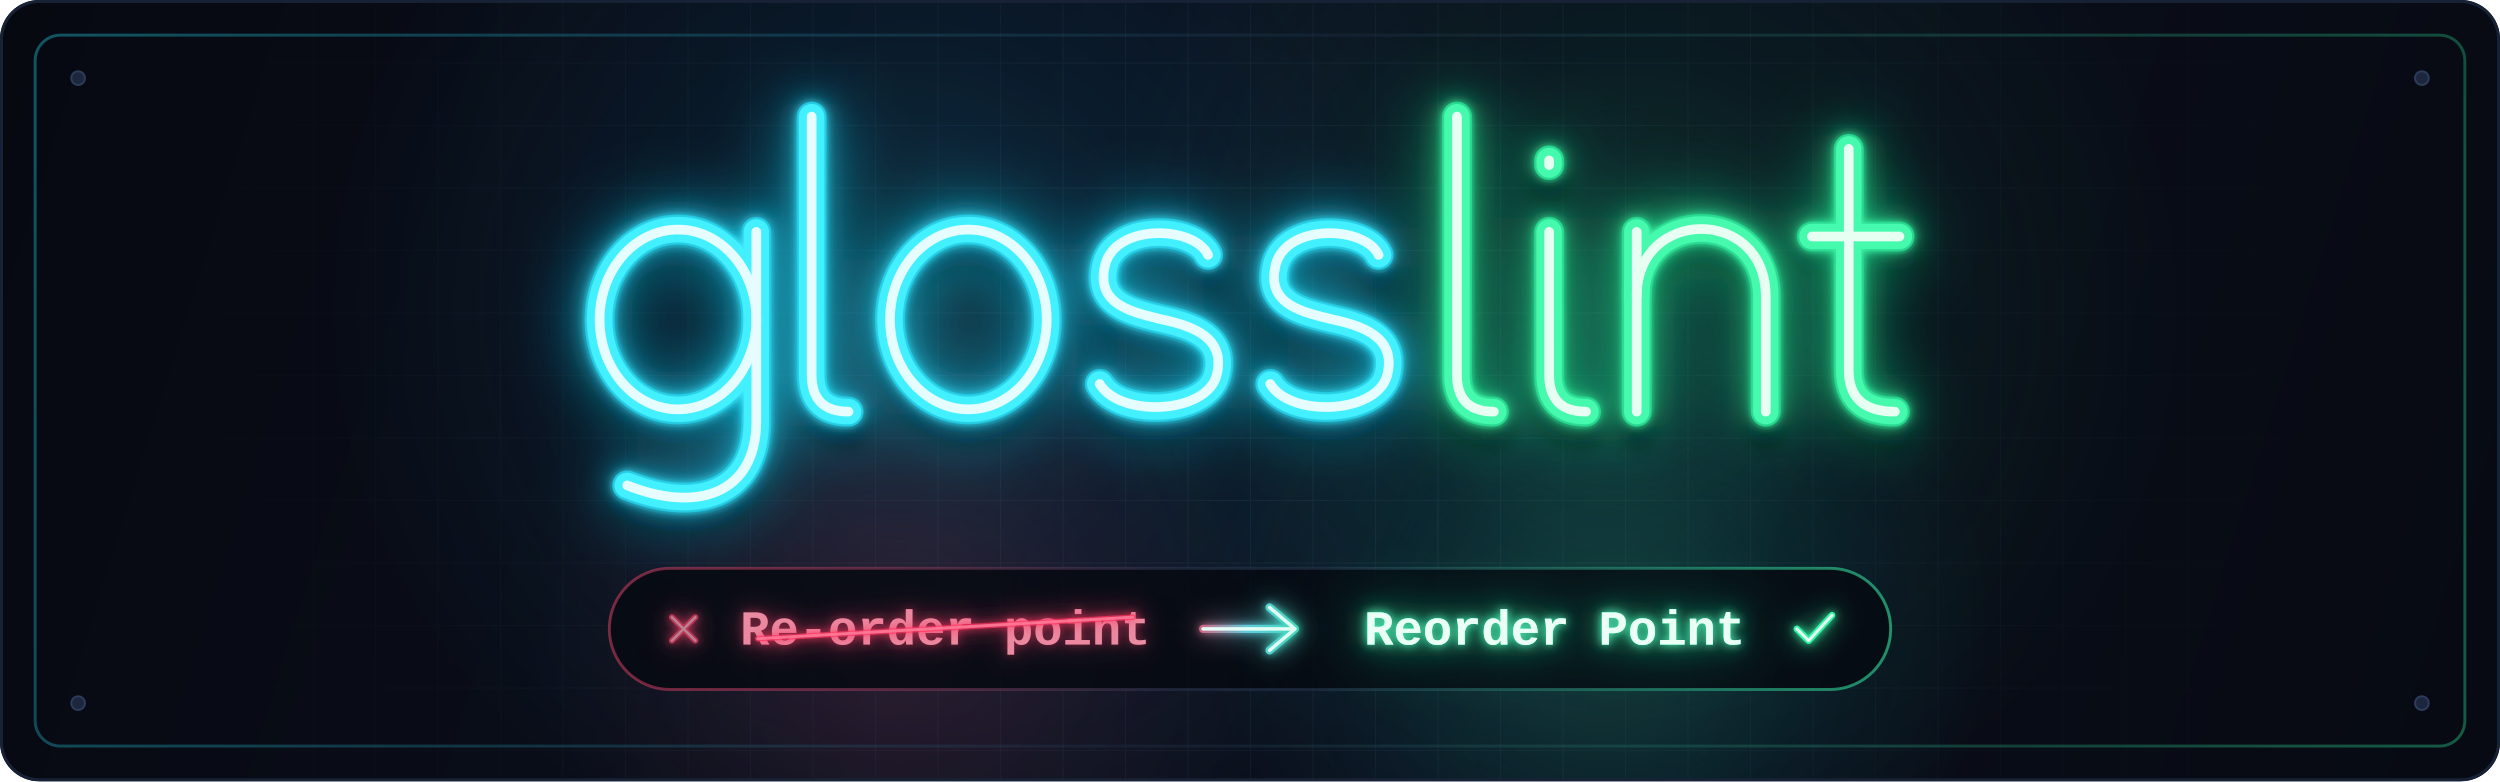
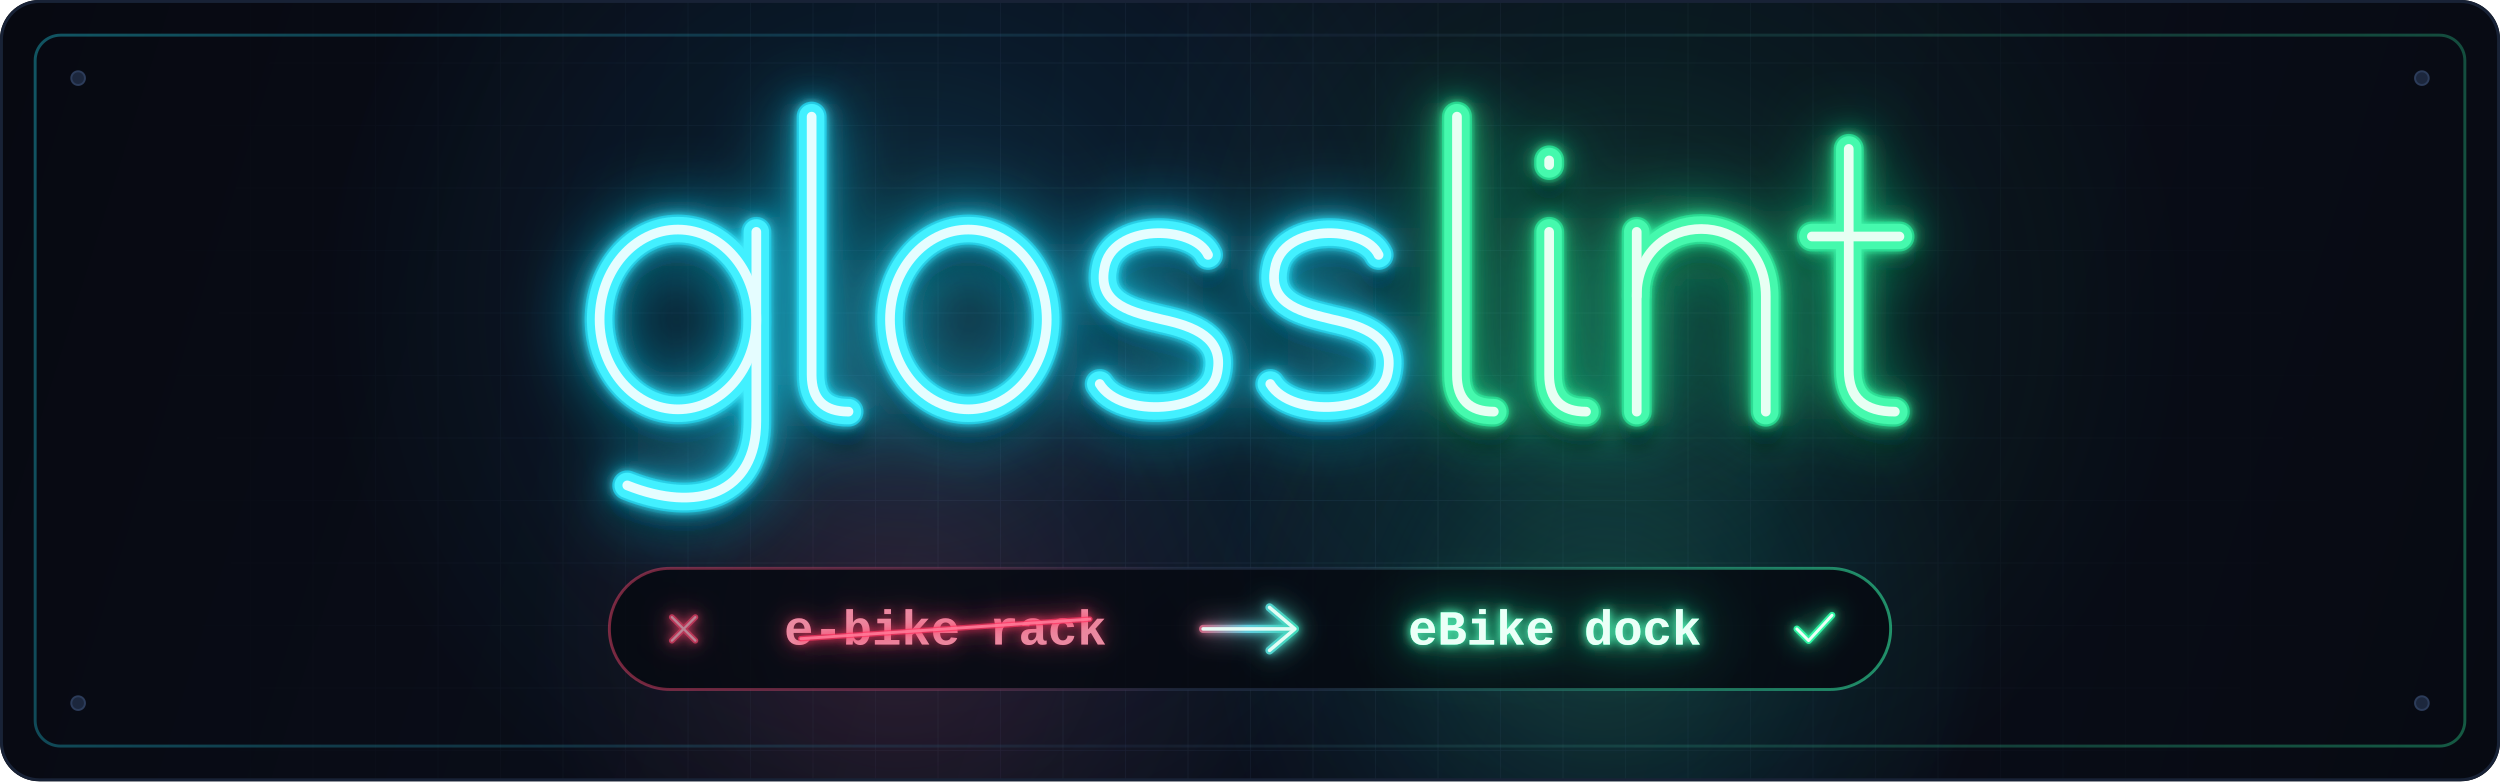
- <svg xmlns="http://www.w3.org/2000/svg" viewBox="0 0 1280 400" width="1280" height="400" role="img" aria-label="glosslint — neon sign reading glosslint above Re-order point corrected to Reorder Point">
+ <svg xmlns="http://www.w3.org/2000/svg" viewBox="0 0 1280 400" width="1280" height="400" role="img" aria-label="glosslint — neon sign reading glosslint above e-bike rack corrected to eBike dock">
  <defs>
    <linearGradient id="bg" x1="0" y1="0" x2="1280" y2="400" gradientUnits="userSpaceOnUse">
      <stop offset="0%" stop-color="#070911" />
      <stop offset="50%" stop-color="#0b101d" />
      <stop offset="100%" stop-color="#070a12" />
    </linearGradient>
    <pattern id="wall-grid" width="32" height="32" patternUnits="userSpaceOnUse">
      <path d="M 32 0 L 0 0 0 32" fill="none" stroke="#9ec5ff" stroke-width="0.75" />
    </pattern>
    <radialGradient id="grid-mask-grad" cx="640" cy="200" r="560" gradientUnits="userSpaceOnUse">
      <stop offset="0%" stop-color="#ffffff" stop-opacity="0.09" />
      <stop offset="58%" stop-color="#ffffff" stop-opacity="0.045" />
      <stop offset="100%" stop-color="#ffffff" stop-opacity="0" />
    </radialGradient>
    <mask id="grid-mask">
      <rect width="1280" height="400" fill="url(#grid-mask-grad)" />
    </mask>
    <radialGradient id="pool-cyan" cx="465" cy="158" r="300" gradientUnits="userSpaceOnUse">
      <stop offset="0%" stop-color="#22e8ff" stop-opacity="0.21" />
      <stop offset="46%" stop-color="#0ea5e9" stop-opacity="0.08" />
      <stop offset="100%" stop-color="#0ea5e9" stop-opacity="0" />
    </radialGradient>
    <radialGradient id="pool-mint" cx="835" cy="158" r="285" gradientUnits="userSpaceOnUse">
      <stop offset="0%" stop-color="#2ef5a3" stop-opacity="0.19" />
      <stop offset="48%" stop-color="#10b981" stop-opacity="0.07" />
      <stop offset="100%" stop-color="#10b981" stop-opacity="0" />
    </radialGradient>
    <radialGradient id="pool-coral" cx="460" cy="322" r="190" gradientUnits="userSpaceOnUse">
      <stop offset="0%" stop-color="#ff4770" stop-opacity="0.14" />
      <stop offset="60%" stop-color="#ff4770" stop-opacity="0.04" />
      <stop offset="100%" stop-color="#ff4770" stop-opacity="0" />
    </radialGradient>
    <radialGradient id="pool-fix" cx="820" cy="322" r="200" gradientUnits="userSpaceOnUse">
      <stop offset="0%" stop-color="#38f9b8" stop-opacity="0.17" />
      <stop offset="60%" stop-color="#22e8ff" stop-opacity="0.05" />
      <stop offset="100%" stop-color="#22e8ff" stop-opacity="0" />
    </radialGradient>
    <linearGradient id="frame-grad" x1="18" y1="18" x2="1262" y2="382" gradientUnits="userSpaceOnUse">
      <stop offset="0%" stop-color="#22e8ff" stop-opacity="0.34" />
      <stop offset="50%" stop-color="#283854" stop-opacity="0.26" />
      <stop offset="100%" stop-color="#2ef5a3" stop-opacity="0.34" />
    </linearGradient>
    <linearGradient id="tray-border" x1="312" y1="322" x2="968" y2="322" gradientUnits="userSpaceOnUse">
      <stop offset="0%" stop-color="#ff4770" stop-opacity="0.45" />
      <stop offset="45%" stop-color="#283650" stop-opacity="0.55" />
      <stop offset="55%" stop-color="#283650" stop-opacity="0.55" />
      <stop offset="100%" stop-color="#34f5a8" stop-opacity="0.55" />
    </linearGradient>
    <linearGradient id="arrow-grad" x1="612" y1="322" x2="668" y2="322" gradientUnits="userSpaceOnUse">
      <stop offset="0%" stop-color="#ff6b8d" />
      <stop offset="48%" stop-color="#6eedff" />
      <stop offset="100%" stop-color="#45ffd0" />
    </linearGradient>
    <filter id="glow-wide" filterUnits="userSpaceOnUse" x="-300" y="-200" width="1880" height="800">
      <feGaussianBlur in="SourceGraphic" stdDeviation="15" result="b1" />
      <feGaussianBlur in="SourceGraphic" stdDeviation="5.5" result="b2" />
      <feMerge>
        <feMergeNode in="b1" />
        <feMergeNode in="b2" />
        <feMergeNode in="SourceGraphic" />
      </feMerge>
    </filter>
    <filter id="glow-tube" filterUnits="userSpaceOnUse" x="-300" y="-200" width="1880" height="800">
      <feGaussianBlur in="SourceGraphic" stdDeviation="2.4" result="b" />
      <feMerge>
        <feMergeNode in="b" />
        <feMergeNode in="SourceGraphic" />
      </feMerge>
    </filter>
    <filter id="glow-soft" filterUnits="userSpaceOnUse" x="-300" y="-200" width="1880" height="800">
      <feGaussianBlur in="SourceGraphic" stdDeviation="6.5" result="b1" />
      <feGaussianBlur in="SourceGraphic" stdDeviation="2.2" result="b2" />
      <feMerge>
        <feMergeNode in="b1" />
        <feMergeNode in="b2" />
        <feMergeNode in="SourceGraphic" />
      </feMerge>
    </filter>
    <filter id="wall-shadow" filterUnits="userSpaceOnUse" x="-300" y="-200" width="1880" height="800">
      <feGaussianBlur in="SourceGraphic" stdDeviation="4" />
    </filter>
    <g id="glyphs-gloss" fill="none" stroke-linecap="round" stroke-linejoin="round">
      <path d="M 68 42 A 34 39 0 1 0 0 42 A 34 39 0 1 0 68 42" />
      <path d="M 68 4 L 68 86 C 68 118, 42 126, 12 114" />
      <path d="M 92 -46 L 92 66 Q 92 82, 108 82" />
      <path d="M 194 42 A 34 39 0 1 0 126 42 A 34 39 0 1 0 194 42" />
      <path d="M 264 14 C 258 1, 222 0, 219 20 C 216 36, 232 39, 244 42 C 258 45, 271 50, 268 65 C 265 83, 226 85, 217 70" />
      <path d="M 338 14 C 332 1, 296 0, 293 20 C 290 36, 306 39, 318 42 C 332 45, 345 50, 342 65 C 339 83, 300 85, 291 70" />
    </g>
    <g id="glyphs-lint" fill="none" stroke-linecap="round" stroke-linejoin="round">
      <path d="M 372 -46 L 372 66 Q 372 82, 388 82" />
      <path d="M 412 4 L 412 66 Q 412 82, 428 82" />
      <path d="M 412 -27 L 412 -25" />
      <path d="M 450 4 L 450 82" />
      <path d="M 450 32 C 450 -7, 506 -7, 506 32 L 506 82" />
      <path d="M 542 -32 L 542 64 Q 542 82, 562 82" />
      <path d="M 526 6 L 564 6" />
    </g>
    <g id="arrow-glyph" fill="none" stroke-linecap="round" stroke-linejoin="round">
      <path d="M 616 322 L 662 322" />
      <path d="M 650 311 L 663 322 L 650 333" />
    </g>
  </defs>
  <style>
    .mono {
      font-family: ui-monospace, "SF Mono", Menlo, Consolas, "Liberation Mono", "DejaVu Sans Mono", monospace;
      font-size: 25px;
      font-weight: 600;
    }
    .wrong-flicker {
      animation: wrongFlicker 7s ease-in-out infinite;
    }
    .neon-hum {
      animation: neonHum 5.5s ease-in-out infinite;
    }
    @keyframes wrongFlicker {
      0%, 82%, 86%, 91%, 100% { opacity: 1; }
      84% { opacity: 0.54; }
      88% { opacity: 0.74; }
    }
    @keyframes neonHum {
      0%, 100% { opacity: 1; }
      50% { opacity: 0.94; }
    }
    @media (prefers-reduced-motion: reduce) {
      .wrong-flicker, .neon-hum { animation: none; }
    }
  </style>
  <rect width="1280" height="400" rx="20" fill="url(#bg)" />
  <rect width="1280" height="400" rx="20" fill="url(#wall-grid)" mask="url(#grid-mask)" />
  <rect width="1280" height="400" rx="20" fill="url(#pool-cyan)" />
  <rect width="1280" height="400" rx="20" fill="url(#pool-mint)" />
  <rect width="1280" height="400" rx="20" fill="url(#pool-coral)" />
  <rect width="1280" height="400" rx="20" fill="url(#pool-fix)" />
  <rect x="0.75" y="0.75" width="1278.5" height="398.5" rx="19.5" fill="none" stroke="#182236" stroke-width="1.5" />
  <rect x="18" y="18" width="1244" height="364" rx="13" fill="none" stroke="url(#frame-grad)" stroke-width="1.5" />
  <g fill="#1c273d" stroke="#2c3c5a" stroke-width="1">
    <circle cx="40" cy="40" r="3.5" />
    <circle cx="1240" cy="40" r="3.5" />
    <circle cx="40" cy="360" r="3.5" />
    <circle cx="1240" cy="360" r="3.5" />
  </g>
  <g class="neon-hum" transform="translate(307, 114) scale(1.18)">
    <g transform="translate(0, 7)" filter="url(#wall-shadow)" opacity="0.82">
      <use href="#glyphs-gloss" stroke="#020408" stroke-width="15" />
      <use href="#glyphs-lint" stroke="#020408" stroke-width="15" />
    </g>
    <use href="#glyphs-gloss" stroke="#0b2f3d" stroke-width="15.5" opacity="0.55" />
    <use href="#glyphs-lint" stroke="#0b3629" stroke-width="15.5" opacity="0.55" />
    <g filter="url(#glow-wide)" opacity="0.78">
      <use href="#glyphs-gloss" stroke="#15dcff" stroke-width="13" />
      <use href="#glyphs-lint" stroke="#1ff098" stroke-width="13" />
    </g>
    <g filter="url(#glow-tube)">
      <use href="#glyphs-gloss" stroke="#42f0ff" stroke-width="11" />
      <use href="#glyphs-lint" stroke="#45f9ad" stroke-width="11" />
    </g>
    <use href="#glyphs-gloss" stroke="#ebfeff" stroke-width="4.2" opacity="0.96" />
    <use href="#glyphs-lint" stroke="#edfff6" stroke-width="4.2" opacity="0.96" />
  </g>
  <g>
    <rect x="312" y="291" width="656" height="62" rx="31" fill="#060911" fill-opacity="0.82" stroke="url(#tray-border)" stroke-width="1.5" />
    <g class="wrong-flicker">
      <g opacity="0.72">
        <path d="M 344 316 L 356 328 M 356 316 L 344 328" fill="none" stroke="#ff4770" stroke-width="3" stroke-linecap="round" filter="url(#glow-soft)" />
        <path d="M 344 316 L 356 328 M 356 316 L 344 328" fill="none" stroke="#ffb3c5" stroke-width="1.2" stroke-linecap="round" />
      </g>
-       <text x="484" y="330" text-anchor="middle" class="mono" fill="#ff4770" filter="url(#glow-soft)" opacity="0.46">Re-order point</text>
-       <text x="484" y="330" text-anchor="middle" class="mono" fill="#ffa0b6" opacity="0.84">Re-order point</text>
-       <line x1="388" y1="327" x2="580" y2="316" stroke="#ff3562" stroke-width="2.8" stroke-linecap="round" filter="url(#glow-soft)" opacity="0.82" />
-       <line x1="388" y1="327" x2="580" y2="316" stroke="#ff7a98" stroke-width="1.5" stroke-linecap="round" opacity="0.9" />
+       <text x="484" y="330" text-anchor="middle" class="mono" fill="#ff4770" filter="url(#glow-soft)" opacity="0.46">e-bike rack</text>
+       <text x="484" y="330" text-anchor="middle" class="mono" fill="#ffa0b6" opacity="0.84">e-bike rack</text>
+       <line x1="410" y1="327" x2="558" y2="317" stroke="#ff3562" stroke-width="2.8" stroke-linecap="round" filter="url(#glow-soft)" opacity="0.82" />
+       <line x1="410" y1="327" x2="558" y2="317" stroke="#ff7a98" stroke-width="1.5" stroke-linecap="round" opacity="0.9" />
    </g>
    <g>
      <use href="#arrow-glyph" stroke="url(#arrow-grad)" stroke-width="4.2" filter="url(#glow-soft)" opacity="0.85" />
      <use href="#arrow-glyph" stroke="#e9fff8" stroke-width="1.8" opacity="0.95" />
    </g>
    <g>
-       <text x="796" y="330" text-anchor="middle" class="mono" fill="#20f0a0" filter="url(#glow-wide)" opacity="0.88">Reorder Point</text>
-       <text x="796" y="330" text-anchor="middle" class="mono" fill="#5bffc2" filter="url(#glow-tube)">Reorder Point</text>
-       <text x="796" y="330" text-anchor="middle" class="mono" fill="#f0fff9" opacity="0.96">Reorder Point</text>
+       <text x="796" y="330" text-anchor="middle" class="mono" fill="#20f0a0" filter="url(#glow-wide)" opacity="0.88">eBike dock</text>
+       <text x="796" y="330" text-anchor="middle" class="mono" fill="#5bffc2" filter="url(#glow-tube)">eBike dock</text>
+       <text x="796" y="330" text-anchor="middle" class="mono" fill="#f0fff9" opacity="0.96">eBike dock</text>
      <path d="M 920 322 L 926 328 L 938 315" fill="none" stroke="#2ef5a3" stroke-width="3.4" stroke-linecap="round" stroke-linejoin="round" filter="url(#glow-soft)" />
      <path d="M 920 322 L 926 328 L 938 315" fill="none" stroke="#ecfff7" stroke-width="1.5" stroke-linecap="round" stroke-linejoin="round" />
    </g>
  </g>
</svg>
